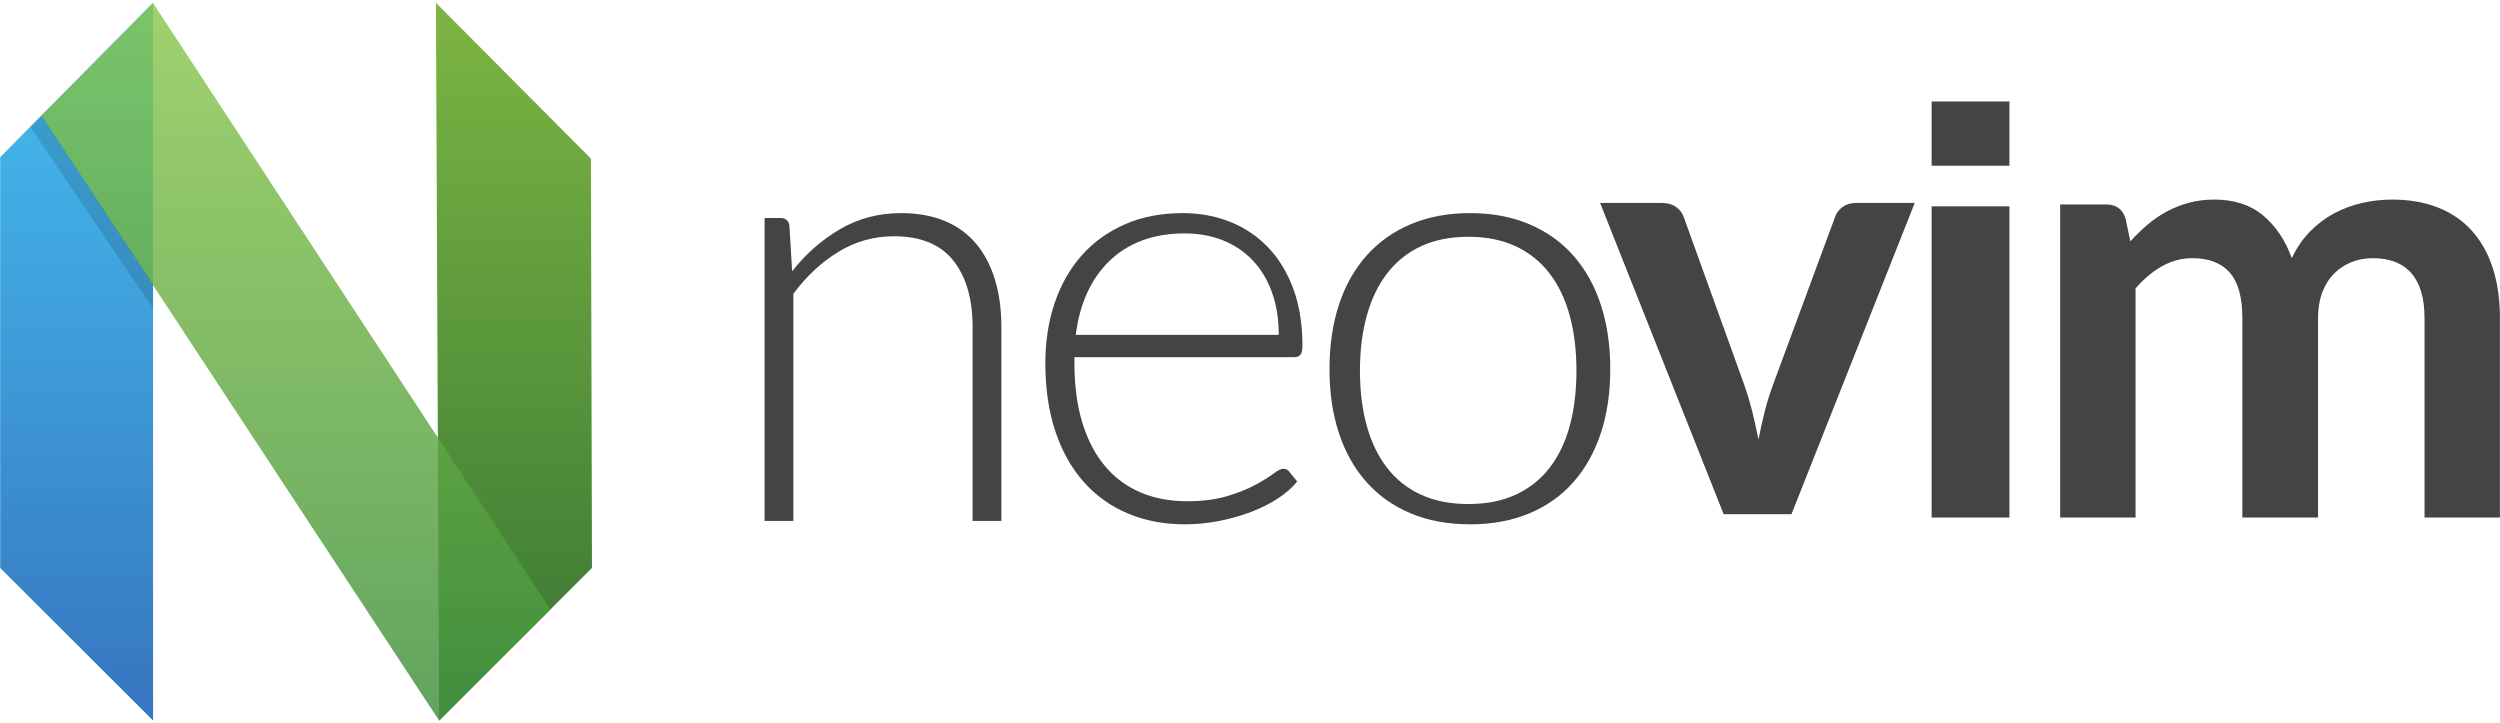
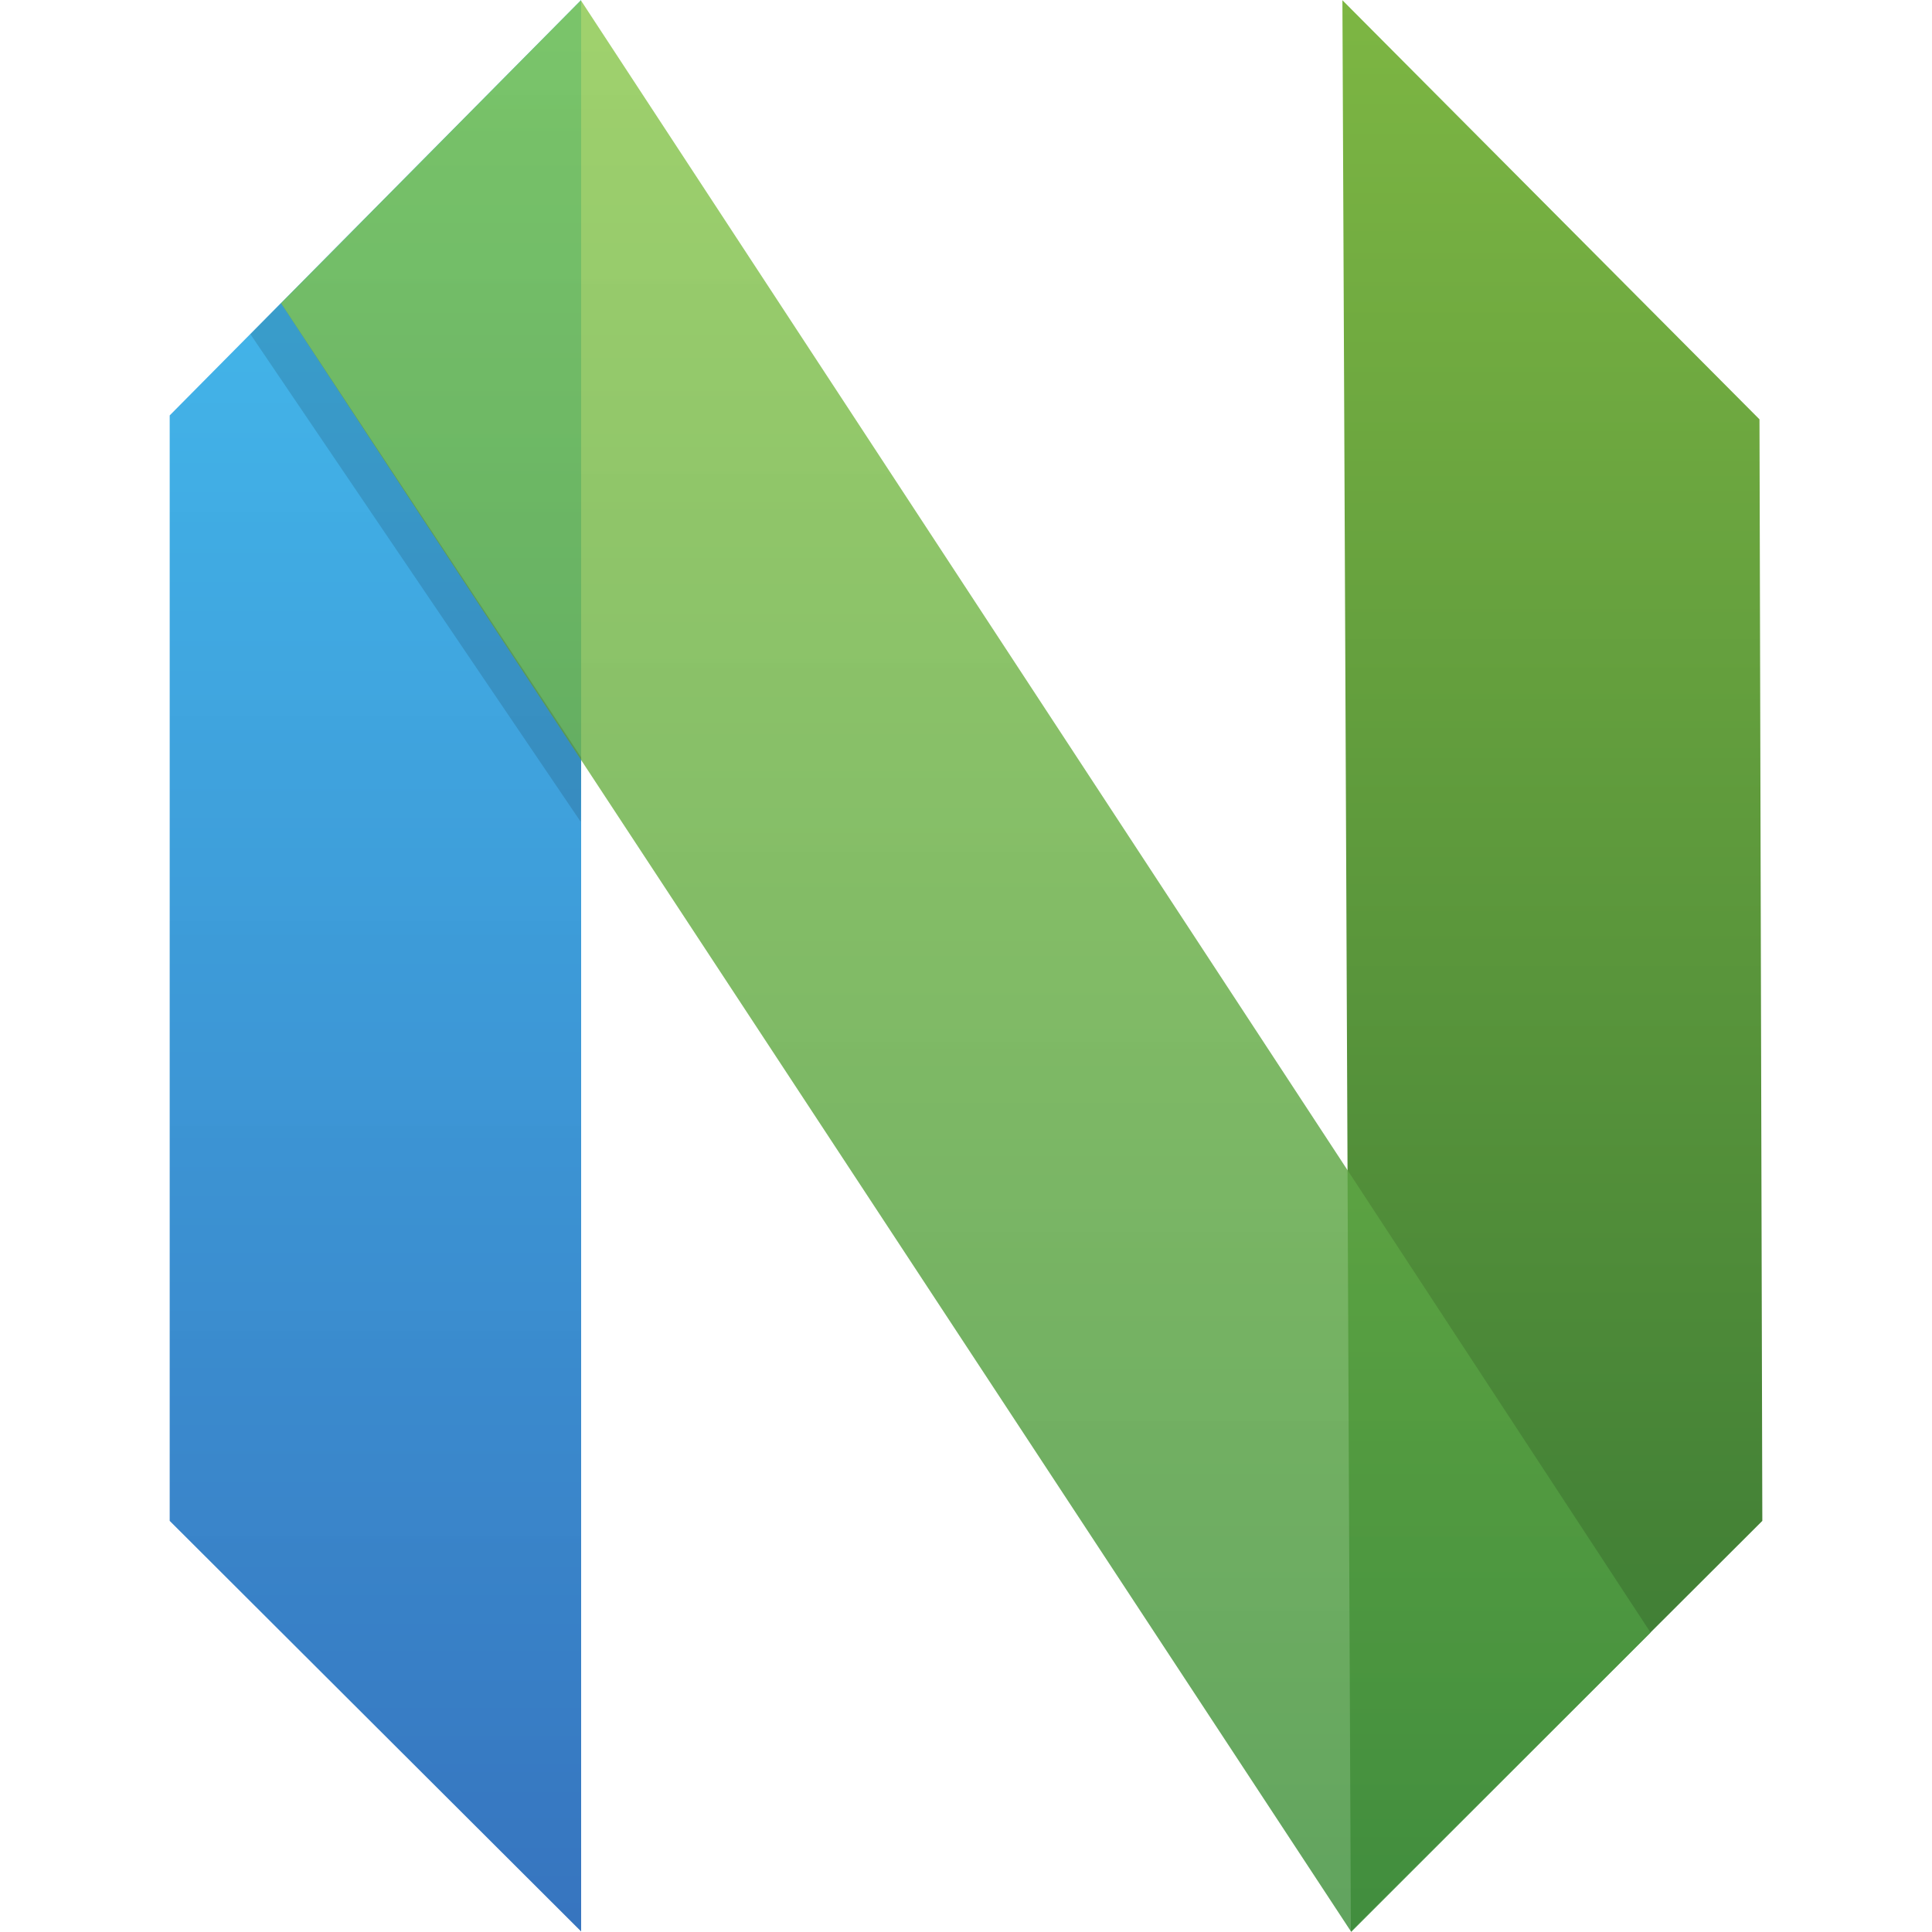
- <svg xmlns="http://www.w3.org/2000/svg" width="110.71" height="32" viewBox="0 0 512 148">
+ <svg xmlns="http://www.w3.org/2000/svg" width="64" height="64">
+   <description>Created with Sketch (http://www.bohemiancoding.com/sketch)</description>
  <defs>
-     <linearGradient id="logosNeovim0" x1="50%" x2="50%" y1="0%" y2="100%">
-       <stop offset="0%" stop-color="#16B0ED" stop-opacity=".8" />
-       <stop offset="100%" stop-color="#0F59B2" stop-opacity=".837" />
+     <linearGradient x1="22.625" y1="-.173" x2="22.625" y2="211.998" id="A" gradientUnits="userSpaceOnUse">
+       <stop stop-color="#16b0ed" stop-opacity=".8" offset="0%" />
+       <stop stop-color="#0f59b2" stop-opacity=".837" offset="100%" />
    </linearGradient>
-     <linearGradient id="logosNeovim1" x1="50%" x2="50%" y1="0%" y2="100%">
-       <stop offset="0%" stop-color="#7DB643" />
-       <stop offset="100%" stop-color="#367533" />
+     <linearGradient x1="152.09" y1="-.148" x2="152.09" y2="211.998" id="B" gradientUnits="userSpaceOnUse">
+       <stop stop-color="#7db643" offset="0%" />
+       <stop stop-color="#367533" offset="100%" />
    </linearGradient>
-     <linearGradient id="logosNeovim2" x1="50%" x2="50%" y1="0%" y2="100%">
-       <stop offset="0%" stop-color="#88C649" stop-opacity=".8" />
-       <stop offset="100%" stop-color="#439240" stop-opacity=".84" />
+     <linearGradient x1="87.475" y1="-.137" x2="87.475" y2="212.054" id="C" gradientUnits="userSpaceOnUse">
+       <stop stop-color="#88c649" stop-opacity=".8" offset="0%" />
+       <stop stop-color="#439240" stop-opacity=".84" offset="100%" />
    </linearGradient>
  </defs>
-   <path fill="url(#logosNeovim0)" d="M.019 32.188L31.332.573v146.998L.02 116.321z" />
-   <path fill="url(#logosNeovim1)" d="M89.484 32.486L121.226.59l-.643 146.981l-31.314-31.25z" transform="matrix(-1 0 0 1 210.495 0)" />
-   <path fill="url(#logosNeovim2)" d="m31.311.598l81.412 124.231l-22.781 22.781L8.487 23.654z" />
-   <path fill-opacity=".13" d="m31.34 58.22l-.044 4.893L6.16 26.003l2.327-2.37z" />
-   <path fill="#444" d="M156.58 106.696v-62.05h3.225q1.611 0 1.86 1.56l.559 9.353q4.217-5.362 9.83-8.637q5.611-3.273 12.496-3.274q5.086.001 8.962 1.622t6.418 4.677t3.846 7.358q1.302 4.304 1.302 9.729v39.662h-5.892V67.034q0-8.731-3.969-13.688q-3.97-4.958-12.155-4.958q-6.08 0-11.288 3.149q-5.21 3.15-9.302 8.637v46.523zm85.65-63.048q5.265 0 9.747 1.805a21.9 21.9 0 0 1 7.773 5.26q3.29 3.455 5.14 8.497t1.85 11.578q0 1.368-.408 1.867q-.409.498-1.282.498h-45.01v1.183q0 6.971 1.63 12.262q1.628 5.29 4.638 8.87a19.1 19.1 0 0 0 7.272 5.385q4.26 1.805 9.528 1.805q4.7 0 8.149-1.027q3.447-1.028 5.798-2.303q2.35-1.276 3.73-2.304q1.379-1.026 2.006-1.027q.814 0 1.253.623l1.63 1.992q-1.505 1.867-3.98 3.486q-2.477 1.619-5.517 2.77a40.4 40.4 0 0 1-6.519 1.836q-3.48.684-6.99.685q-6.393 0-11.658-2.21a24.8 24.8 0 0 1-9.037-6.443q-3.772-4.233-5.83-10.364t-2.058-14.035q0-6.66 1.912-12.294t5.516-9.71t8.838-6.38q5.233-2.304 11.88-2.304m.397 4.157q-4.88 0-8.746 1.459q-3.866 1.458-6.685 4.193q-2.82 2.735-4.563 6.564q-1.743 3.828-2.313 8.57h41.57q0-4.864-1.395-8.722t-3.929-6.533q-2.534-2.673-6.083-4.103q-3.548-1.427-7.856-1.428m58.438-4.158q6.783 0 12.142 2.272q5.356 2.273 9.034 6.443q3.677 4.17 5.611 10.053q1.934 5.882 1.934 13.165t-1.934 13.134t-5.61 10.021q-3.68 4.17-9.035 6.412q-5.358 2.24-12.142 2.24t-12.14-2.24q-5.36-2.241-9.067-6.412q-3.71-4.17-5.643-10.021q-1.935-5.852-1.934-13.134q0-7.284 1.934-13.165q1.934-5.882 5.643-10.053q3.708-4.17 9.066-6.443q5.357-2.271 12.141-2.272m-.347 59.584q5.551 0 9.698-1.91q4.146-1.91 6.923-5.48q2.774-3.57 4.147-8.61q1.37-5.041 1.372-11.305q0-6.2-1.372-11.272q-1.374-5.072-4.147-8.673a18.54 18.54 0 0 0-6.923-5.543q-4.148-1.94-9.698-1.94t-9.697 1.94a18.54 18.54 0 0 0-6.923 5.543q-2.775 3.6-4.178 8.673t-1.403 11.272q0 6.263 1.403 11.304q1.402 5.042 4.178 8.61q2.775 3.57 6.923 5.48t9.697 1.91m66.183 2.079H353.01l-25.3-63.74h12.713q1.674 0 2.821.807q1.147.809 1.582 2.05l12.278 34.045a64 64 0 0 1 1.768 5.84q.713 2.858 1.271 5.715q.557-2.857 1.271-5.715a54 54 0 0 1 1.83-5.84l12.589-34.044q.434-1.243 1.55-2.05q1.115-.808 2.667-.808h12.093zm28.704-63.047h15.935v63.74h-15.935zm26.327 63.74V41.877h9.44q2.999 0 3.936 2.813l1 4.75a36.5 36.5 0 0 1 3.531-3.438a22.7 22.7 0 0 1 3.938-2.687a21.3 21.3 0 0 1 4.5-1.782q2.406-.656 5.282-.656q6.06 0 9.97 3.281q3.906 3.282 5.843 8.72q1.5-3.188 3.75-5.47a20.5 20.5 0 0 1 4.938-3.718a22.8 22.8 0 0 1 5.719-2.125a27.4 27.4 0 0 1 6.094-.688q5.312.001 9.438 1.625q4.125 1.625 6.937 4.75t4.282 7.625t1.47 10.313v40.813h-15.44V65.19q0-6.126-2.686-9.22q-2.688-3.093-7.875-3.093q-2.376 0-4.405.813a10.5 10.5 0 0 0-3.564 2.343q-1.53 1.533-2.406 3.844q-.876 2.313-.876 5.313v40.813H459.25V65.19q0-6.437-2.594-9.375T449 52.877q-3.314 0-6.219 1.656q-2.908 1.656-5.406 4.532v46.938zm-26.327-85.218h15.935v13.164h-15.935z" />
+   <g transform="matrix(.301563 0 0 .301563 5.613197 .052163)" fill-rule="evenodd">
+     <path d="M.027 45.46L45.224-.173v212.17L.027 166.894z" fill="url(#A)" />
+     <path transform="matrix(-1 0 0 1 304 0)" d="M129.337 45.89L175.152-.148l-.93 212.147-45.197-45.104z" fill="url(#B)" />
+     <path d="M45.194-.137l117.506 179.3-32.882 32.88L12.25 33.14z" fill="url(#C)" />
+     <path d="M45.234 83.032l-.062 7.063L8.89 36.532l3.36-3.422z" fill="#000" fill-opacity=".13" />
+   </g>
</svg>
